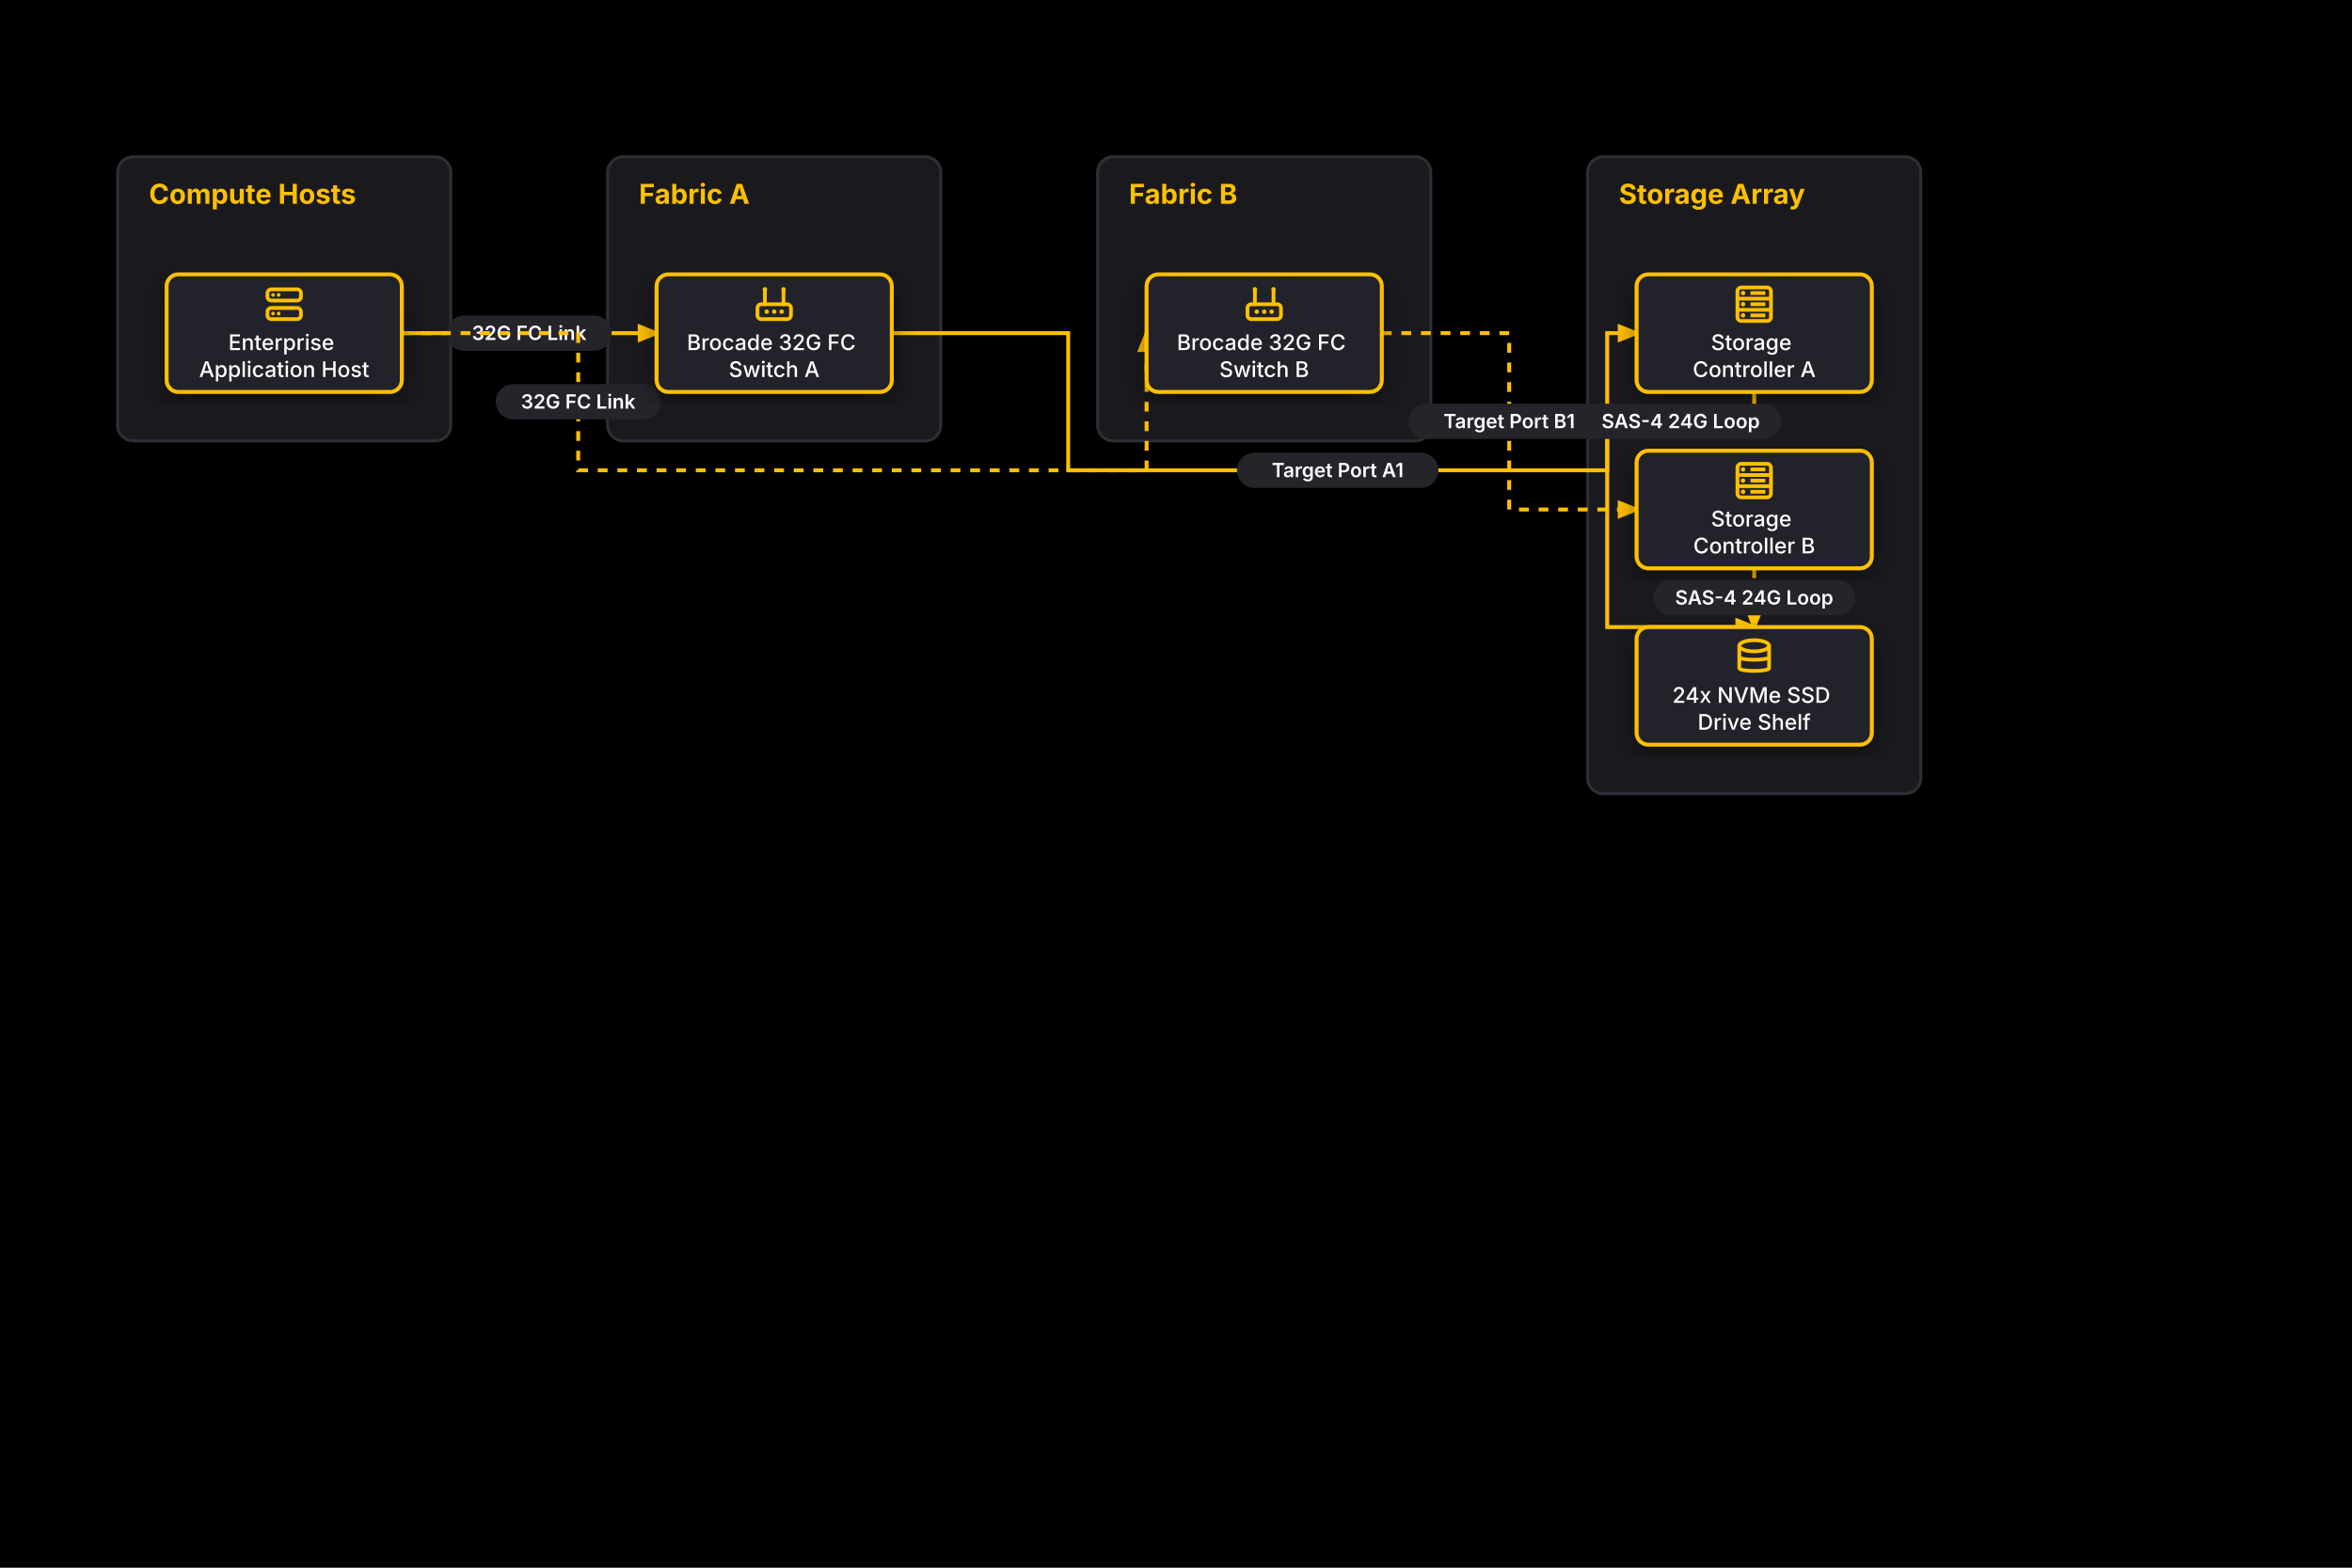
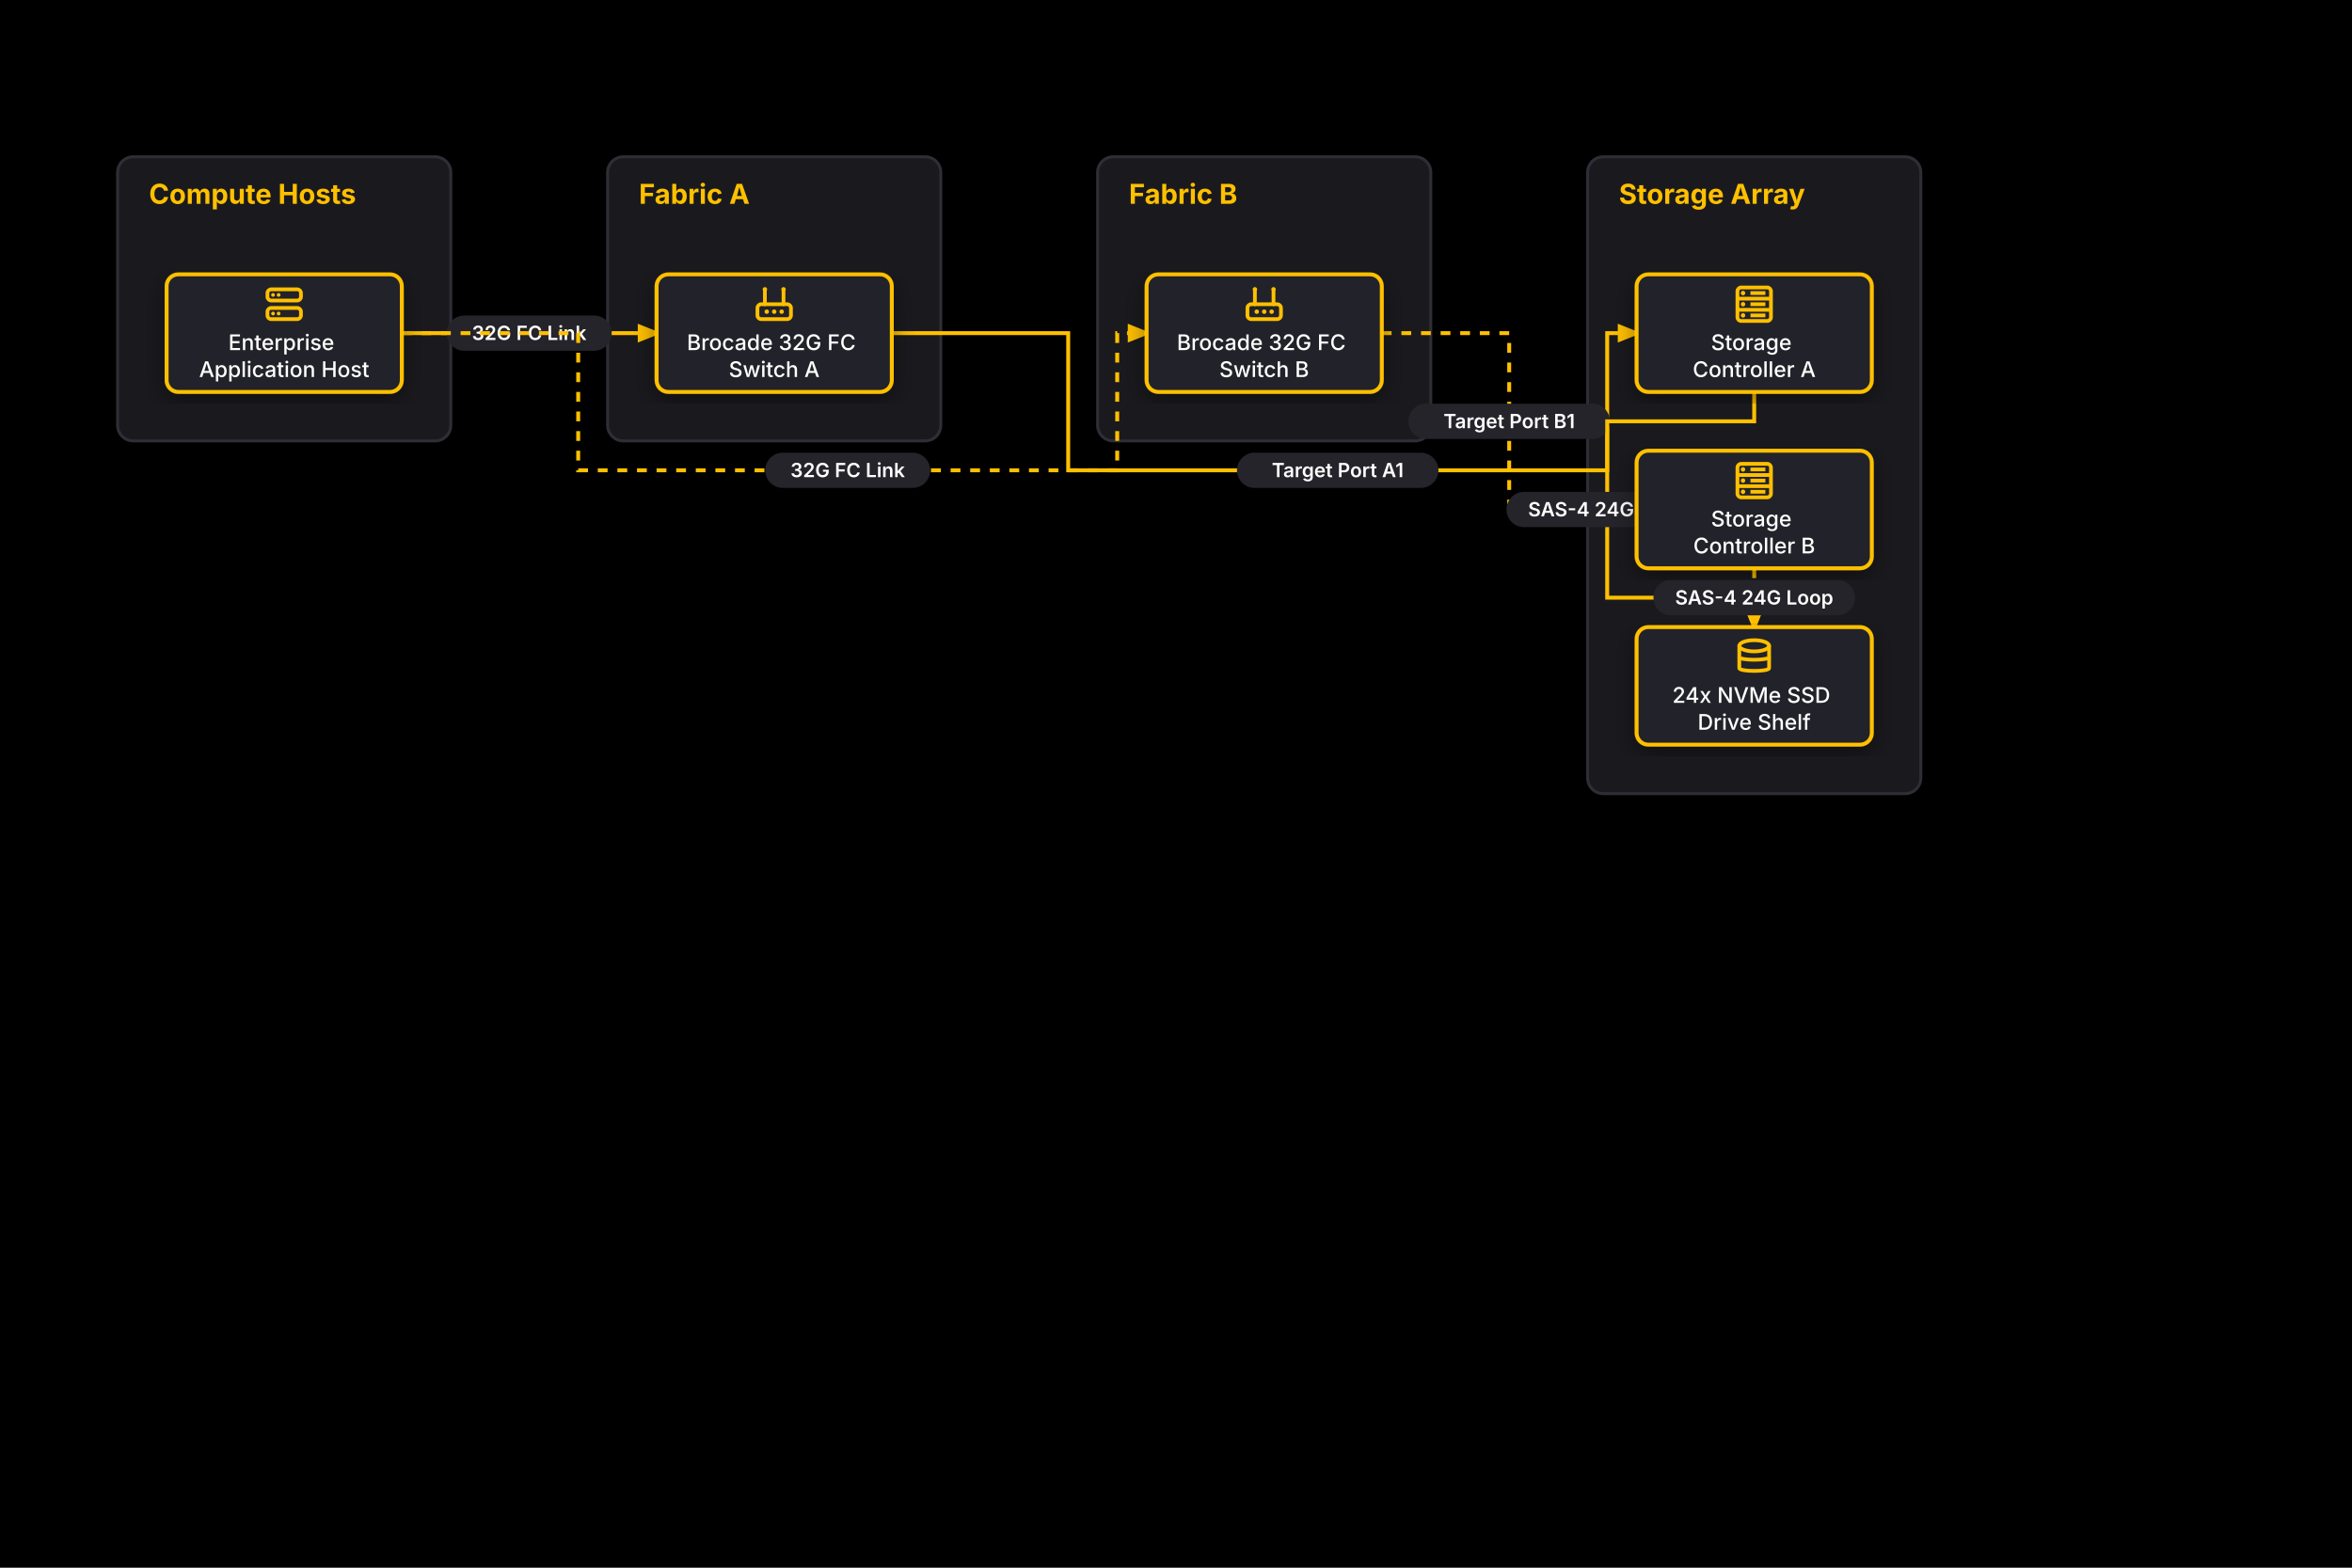
<svg xmlns="http://www.w3.org/2000/svg" viewBox="0 0 1200 800" width="1200" height="800">
  <defs>
    <marker id="arrow" viewBox="0 0 10 10" refX="8" refY="5" markerWidth="6" markerHeight="6" orient="auto-start-reverse">
      <path d="M 0 1 L 10 5 L 0 9 z" fill="#FFC000" />
    </marker>
    <marker id="arrow-tail" viewBox="0 0 10 10" refX="2" refY="5" markerWidth="6" markerHeight="6" orient="auto">
      <path d="M 10 1 L 0 5 L 10 9 z" fill="#FFC000" />
    </marker>
    <filter id="shadow" x="-10%" y="-10%" width="120%" height="120%">
      <feDropShadow dx="0" dy="4" stdDeviation="6" flood-color="#000000" flood-opacity="0.4" />
    </filter>
  </defs>
  <rect width="100%" height="100%" fill="#000000" />
  <g id="group_1">
    <rect x="60.0" y="80.0" width="170.0" height="145.0" rx="8" fill="#1A1A1E" stroke="#2E2E36" stroke-width="1.5" />
    <text x="76.0" y="104.0" fill="#FFC000" font-family="Inter, -apple-system, BlinkMacSystemFont, 'Segoe UI', Roboto, sans-serif" font-size="14" font-weight="bold">Compute Hosts</text>
  </g>
  <g id="group_2">
    <rect x="310.0" y="80.0" width="170.0" height="145.0" rx="8" fill="#1A1A1E" stroke="#2E2E36" stroke-width="1.5" />
    <text x="326.0" y="104.0" fill="#FFC000" font-family="Inter, -apple-system, BlinkMacSystemFont, 'Segoe UI', Roboto, sans-serif" font-size="14" font-weight="bold">Fabric A</text>
  </g>
  <g id="group_3">
    <rect x="560.0" y="80.0" width="170.0" height="145.0" rx="8" fill="#1A1A1E" stroke="#2E2E36" stroke-width="1.5" />
    <text x="576.0" y="104.0" fill="#FFC000" font-family="Inter, -apple-system, BlinkMacSystemFont, 'Segoe UI', Roboto, sans-serif" font-size="14" font-weight="bold">Fabric B</text>
  </g>
  <g id="group_4">
    <rect x="810.0" y="80.0" width="170.0" height="325.0" rx="8" fill="#1A1A1E" stroke="#2E2E36" stroke-width="1.5" />
    <text x="826.0" y="104.0" fill="#FFC000" font-family="Inter, -apple-system, BlinkMacSystemFont, 'Segoe UI', Roboto, sans-serif" font-size="14" font-weight="bold">Storage Array</text>
  </g>
  <path d="M 205.0 170.0 L 335.0 170.0" fill="none" stroke="#FFC000" stroke-width="2" marker-end="url(#arrow)" />
  <g class="badge">
    <rect x="227.9" y="161.0" width="84.2" height="18.0" rx="9.0" fill="#24242A" />
    <text x="270.0" y="173.5" fill="#FFFFFF" font-size="10.0" font-family="Inter, -apple-system, BlinkMacSystemFont, 'Segoe UI', Roboto, sans-serif" font-weight="600" text-anchor="middle">32G FC Link</text>
  </g>
-   <path d="M 205.0 170.0 L 295.0 170.0 L 295.0 240.0 L 585.0 240.0 L 585.0 170.0" fill="none" stroke="#FFC000" stroke-width="2" stroke-dasharray="5,5" marker-end="url(#arrow)" />
+   <path d="M 205.0 170.0 L 295.0 170.0 L 295.0 240.0 L 570.0 240.0 L 570.0 170.0 L 585.0 170.0" fill="none" stroke="#FFC000" stroke-width="2" stroke-dasharray="5,5" marker-end="url(#arrow)" />
  <g class="badge">
-     <rect x="252.9" y="196.0" width="84.2" height="18.0" rx="9.0" fill="#24242A" />
-     <text x="295.0" y="208.5" fill="#FFFFFF" font-size="10.0" font-family="Inter, -apple-system, BlinkMacSystemFont, 'Segoe UI', Roboto, sans-serif" font-weight="600" text-anchor="middle">32G FC Link</text>
+     <rect x="390.4" y="231.0" width="84.2" height="18.0" rx="9.0" fill="#24242A" />
+     <text x="432.5" y="243.5" fill="#FFFFFF" font-size="10.0" font-family="Inter, -apple-system, BlinkMacSystemFont, 'Segoe UI', Roboto, sans-serif" font-weight="600" text-anchor="middle">32G FC Link</text>
  </g>
  <path d="M 455.0 170.0 L 545.0 170.0 L 545.0 240.0 L 820.0 240.0 L 820.0 170.0 L 835.0 170.0" fill="none" stroke="#FFC000" stroke-width="2" marker-end="url(#arrow)" />
  <g class="badge">
    <rect x="631.1" y="231.0" width="102.8" height="18.0" rx="9.0" fill="#24242A" />
    <text x="682.5" y="243.5" fill="#FFFFFF" font-size="10.0" font-family="Inter, -apple-system, BlinkMacSystemFont, 'Segoe UI', Roboto, sans-serif" font-weight="600" text-anchor="middle">Target Port A1</text>
  </g>
  <path d="M 705.0 170.0 L 770.0 170.0 L 770.0 260.0 L 835.0 260.0" fill="none" stroke="#FFC000" stroke-width="2" stroke-dasharray="5,5" marker-end="url(#arrow)" />
  <g class="badge">
    <rect x="718.6" y="206.0" width="102.8" height="18.0" rx="9.0" fill="#24242A" />
    <text x="770.0" y="218.5" fill="#FFFFFF" font-size="10.0" font-family="Inter, -apple-system, BlinkMacSystemFont, 'Segoe UI', Roboto, sans-serif" font-weight="600" text-anchor="middle">Target Port B1</text>
  </g>
-   <path d="M 895.0 200.0 L 895.0 215.0 L 820.0 215.0 L 820.0 320.0 L 895.0 320.0" fill="none" stroke="#FFC000" stroke-width="2" marker-end="url(#arrow)" />
+   <path d="M 895.0 200.0 L 895.0 215.0 L 820.0 215.0 L 820.0 305.0 L 895.0 305.0 L 895.0 320.0" fill="none" stroke="#FFC000" stroke-width="2" marker-end="url(#arrow)" />
  <g class="badge">
-     <rect x="806.1" y="206.0" width="102.8" height="18.0" rx="9.0" fill="#24242A" />
-     <text x="857.5" y="218.5" fill="#FFFFFF" font-size="10.0" font-family="Inter, -apple-system, BlinkMacSystemFont, 'Segoe UI', Roboto, sans-serif" font-weight="600" text-anchor="middle">SAS-4 24G Loop</text>
+     <rect x="768.6" y="251.0" width="102.8" height="18.0" rx="9.0" fill="#24242A" />
+     <text x="820.0" y="263.5" fill="#FFFFFF" font-size="10.0" font-family="Inter, -apple-system, BlinkMacSystemFont, 'Segoe UI', Roboto, sans-serif" font-weight="600" text-anchor="middle">SAS-4 24G Loop</text>
  </g>
  <path d="M 895.0 290.0 L 895.0 320.0" fill="none" stroke="#FFC000" stroke-width="2" stroke-dasharray="5,5" marker-end="url(#arrow)" />
  <g class="badge">
    <rect x="843.6" y="296.0" width="102.8" height="18.0" rx="9.0" fill="#24242A" />
    <text x="895.0" y="308.5" fill="#FFFFFF" font-size="10.0" font-family="Inter, -apple-system, BlinkMacSystemFont, 'Segoe UI', Roboto, sans-serif" font-weight="600" text-anchor="middle">SAS-4 24G Loop</text>
  </g>
  <g id="host_app" filter="url(#shadow)">
    <rect x="85.0" y="140.0" width="120.0" height="60.0" rx="6.0" fill="#24242A" stroke="#FFC000" stroke-width="2.0" />
    <g class="icon icon-server" transform="translate(133.6, 143.85) scale(0.95)">
      <rect x="3" y="4" width="18" height="6" rx="2" fill="none" stroke="#FFC000" stroke-width="2.0" />
      <rect x="3" y="14" width="18" height="6" rx="2" fill="none" stroke="#FFC000" stroke-width="2.0" />
      <circle cx="6" cy="7" r="1" fill="#FFC000" />
      <circle cx="9" cy="7" r="1" fill="#FFC000" />
      <circle cx="6" cy="17" r="1" fill="#FFC000" />
      <circle cx="9" cy="17" r="1" fill="#FFC000" />
    </g>
    <text x="145.0" y="178.65" text-anchor="middle" fill="#FFFFFF" font-family="Inter, -apple-system, BlinkMacSystemFont, 'Segoe UI', Roboto, sans-serif" font-size="11.0" font-weight="500">
      <tspan x="145.0" dy="0">Enterprise</tspan>
      <tspan x="145.0" dy="13.75">Application Host</tspan>
    </text>
  </g>
  <g id="fc_switch_a" filter="url(#shadow)">
    <rect x="335.0" y="140.0" width="120.0" height="60.0" rx="6.0" fill="#24242A" stroke="#FFC000" stroke-width="2.0" />
    <g class="icon icon-router" transform="translate(383.6, 143.85) scale(0.95)">
      <rect x="3" y="12" width="18" height="8" rx="2" fill="none" stroke="#FFC000" stroke-width="2.0" />
      <line x1="7" y1="12" x2="7" y2="5" stroke="#FFC000" stroke-width="2.0" stroke-linecap="round" />
      <line x1="17" y1="12" x2="17" y2="5" stroke="#FFC000" stroke-width="2.0" stroke-linecap="round" />
      <circle cx="7" cy="4" r="1.2" fill="#FFC000" />
      <circle cx="17" cy="4" r="1.2" fill="#FFC000" />
      <circle cx="8" cy="16" r="1.2" fill="#FFC000" />
      <circle cx="12" cy="16" r="1.2" fill="#FFC000" />
      <circle cx="16" cy="16" r="1.2" fill="#FFC000" />
    </g>
    <text x="395.0" y="178.65" text-anchor="middle" fill="#FFFFFF" font-family="Inter, -apple-system, BlinkMacSystemFont, 'Segoe UI', Roboto, sans-serif" font-size="11.0" font-weight="500">
      <tspan x="395.0" dy="0">Brocade 32G FC</tspan>
      <tspan x="395.0" dy="13.75">Switch A</tspan>
    </text>
  </g>
  <g id="fc_switch_b" filter="url(#shadow)">
    <rect x="585.0" y="140.0" width="120.0" height="60.0" rx="6.0" fill="#24242A" stroke="#FFC000" stroke-width="2.0" />
    <g class="icon icon-router" transform="translate(633.6, 143.85) scale(0.95)">
      <rect x="3" y="12" width="18" height="8" rx="2" fill="none" stroke="#FFC000" stroke-width="2.0" />
      <line x1="7" y1="12" x2="7" y2="5" stroke="#FFC000" stroke-width="2.0" stroke-linecap="round" />
      <line x1="17" y1="12" x2="17" y2="5" stroke="#FFC000" stroke-width="2.0" stroke-linecap="round" />
      <circle cx="7" cy="4" r="1.2" fill="#FFC000" />
      <circle cx="17" cy="4" r="1.2" fill="#FFC000" />
      <circle cx="8" cy="16" r="1.2" fill="#FFC000" />
      <circle cx="12" cy="16" r="1.2" fill="#FFC000" />
      <circle cx="16" cy="16" r="1.2" fill="#FFC000" />
    </g>
    <text x="645.0" y="178.65" text-anchor="middle" fill="#FFFFFF" font-family="Inter, -apple-system, BlinkMacSystemFont, 'Segoe UI', Roboto, sans-serif" font-size="11.0" font-weight="500">
      <tspan x="645.0" dy="0">Brocade 32G FC</tspan>
      <tspan x="645.0" dy="13.75">Switch B</tspan>
    </text>
  </g>
  <g id="ctrl_a" filter="url(#shadow)">
    <rect x="835.0" y="140.0" width="120.0" height="60.0" rx="6.0" fill="#24242A" stroke="#FFC000" stroke-width="2.0" />
    <g class="icon icon-storage_array" transform="translate(883.6, 143.85) scale(0.95)">
      <rect x="3" y="3" width="18" height="18" rx="2" fill="none" stroke="#FFC000" stroke-width="2.0" />
      <line x1="3" y1="9" x2="21" y2="9" stroke="#FFC000" stroke-width="2.0" />
      <line x1="3" y1="15" x2="21" y2="15" stroke="#FFC000" stroke-width="2.0" />
      <circle cx="6" cy="6" r="1.2" fill="#FFC000" />
      <circle cx="6" cy="12" r="1.2" fill="#FFC000" />
      <circle cx="6" cy="18" r="1.2" fill="#FFC000" />
      <line x1="10" y1="6" x2="18" y2="6" stroke="#FFC000" stroke-width="2.0" />
      <line x1="10" y1="12" x2="18" y2="12" stroke="#FFC000" stroke-width="2.0" />
      <line x1="10" y1="18" x2="18" y2="18" stroke="#FFC000" stroke-width="2.0" />
    </g>
    <text x="895.0" y="178.65" text-anchor="middle" fill="#FFFFFF" font-family="Inter, -apple-system, BlinkMacSystemFont, 'Segoe UI', Roboto, sans-serif" font-size="11.0" font-weight="500">
      <tspan x="895.0" dy="0">Storage</tspan>
      <tspan x="895.0" dy="13.75">Controller A</tspan>
    </text>
  </g>
  <g id="ctrl_b" filter="url(#shadow)">
    <rect x="835.0" y="230.0" width="120.0" height="60.0" rx="6.0" fill="#24242A" stroke="#FFC000" stroke-width="2.0" />
    <g class="icon icon-storage_array" transform="translate(883.6, 233.85) scale(0.95)">
      <rect x="3" y="3" width="18" height="18" rx="2" fill="none" stroke="#FFC000" stroke-width="2.0" />
      <line x1="3" y1="9" x2="21" y2="9" stroke="#FFC000" stroke-width="2.0" />
      <line x1="3" y1="15" x2="21" y2="15" stroke="#FFC000" stroke-width="2.0" />
      <circle cx="6" cy="6" r="1.2" fill="#FFC000" />
      <circle cx="6" cy="12" r="1.2" fill="#FFC000" />
      <circle cx="6" cy="18" r="1.2" fill="#FFC000" />
      <line x1="10" y1="6" x2="18" y2="6" stroke="#FFC000" stroke-width="2.0" />
      <line x1="10" y1="12" x2="18" y2="12" stroke="#FFC000" stroke-width="2.0" />
      <line x1="10" y1="18" x2="18" y2="18" stroke="#FFC000" stroke-width="2.0" />
    </g>
    <text x="895.0" y="268.65" text-anchor="middle" fill="#FFFFFF" font-family="Inter, -apple-system, BlinkMacSystemFont, 'Segoe UI', Roboto, sans-serif" font-size="11.0" font-weight="500">
      <tspan x="895.0" dy="0">Storage</tspan>
      <tspan x="895.0" dy="13.75">Controller B</tspan>
    </text>
  </g>
  <g id="disk_shelf" filter="url(#shadow)">
    <rect x="835.0" y="320.0" width="120.0" height="60.0" rx="6.0" fill="#24242A" stroke="#FFC000" stroke-width="2.0" />
    <g class="icon icon-storage" transform="translate(883.6, 323.85) scale(0.95)">
      <ellipse cx="12" cy="6" rx="8" ry="3" fill="none" stroke="#FFC000" stroke-width="2.0" />
      <path d="M 4 6 V 18 C 4 20 20 20 20 18 V 6" fill="none" stroke="#FFC000" stroke-width="2.0" />
      <path d="M 4 12 C 4 14 20 14 20 12" fill="none" stroke="#FFC000" stroke-width="2.0" />
    </g>
    <text x="895.0" y="358.65" text-anchor="middle" fill="#FFFFFF" font-family="Inter, -apple-system, BlinkMacSystemFont, 'Segoe UI', Roboto, sans-serif" font-size="11.0" font-weight="500">
      <tspan x="895.0" dy="0">24x NVMe SSD</tspan>
      <tspan x="895.0" dy="13.75">Drive Shelf</tspan>
    </text>
  </g>
</svg>
